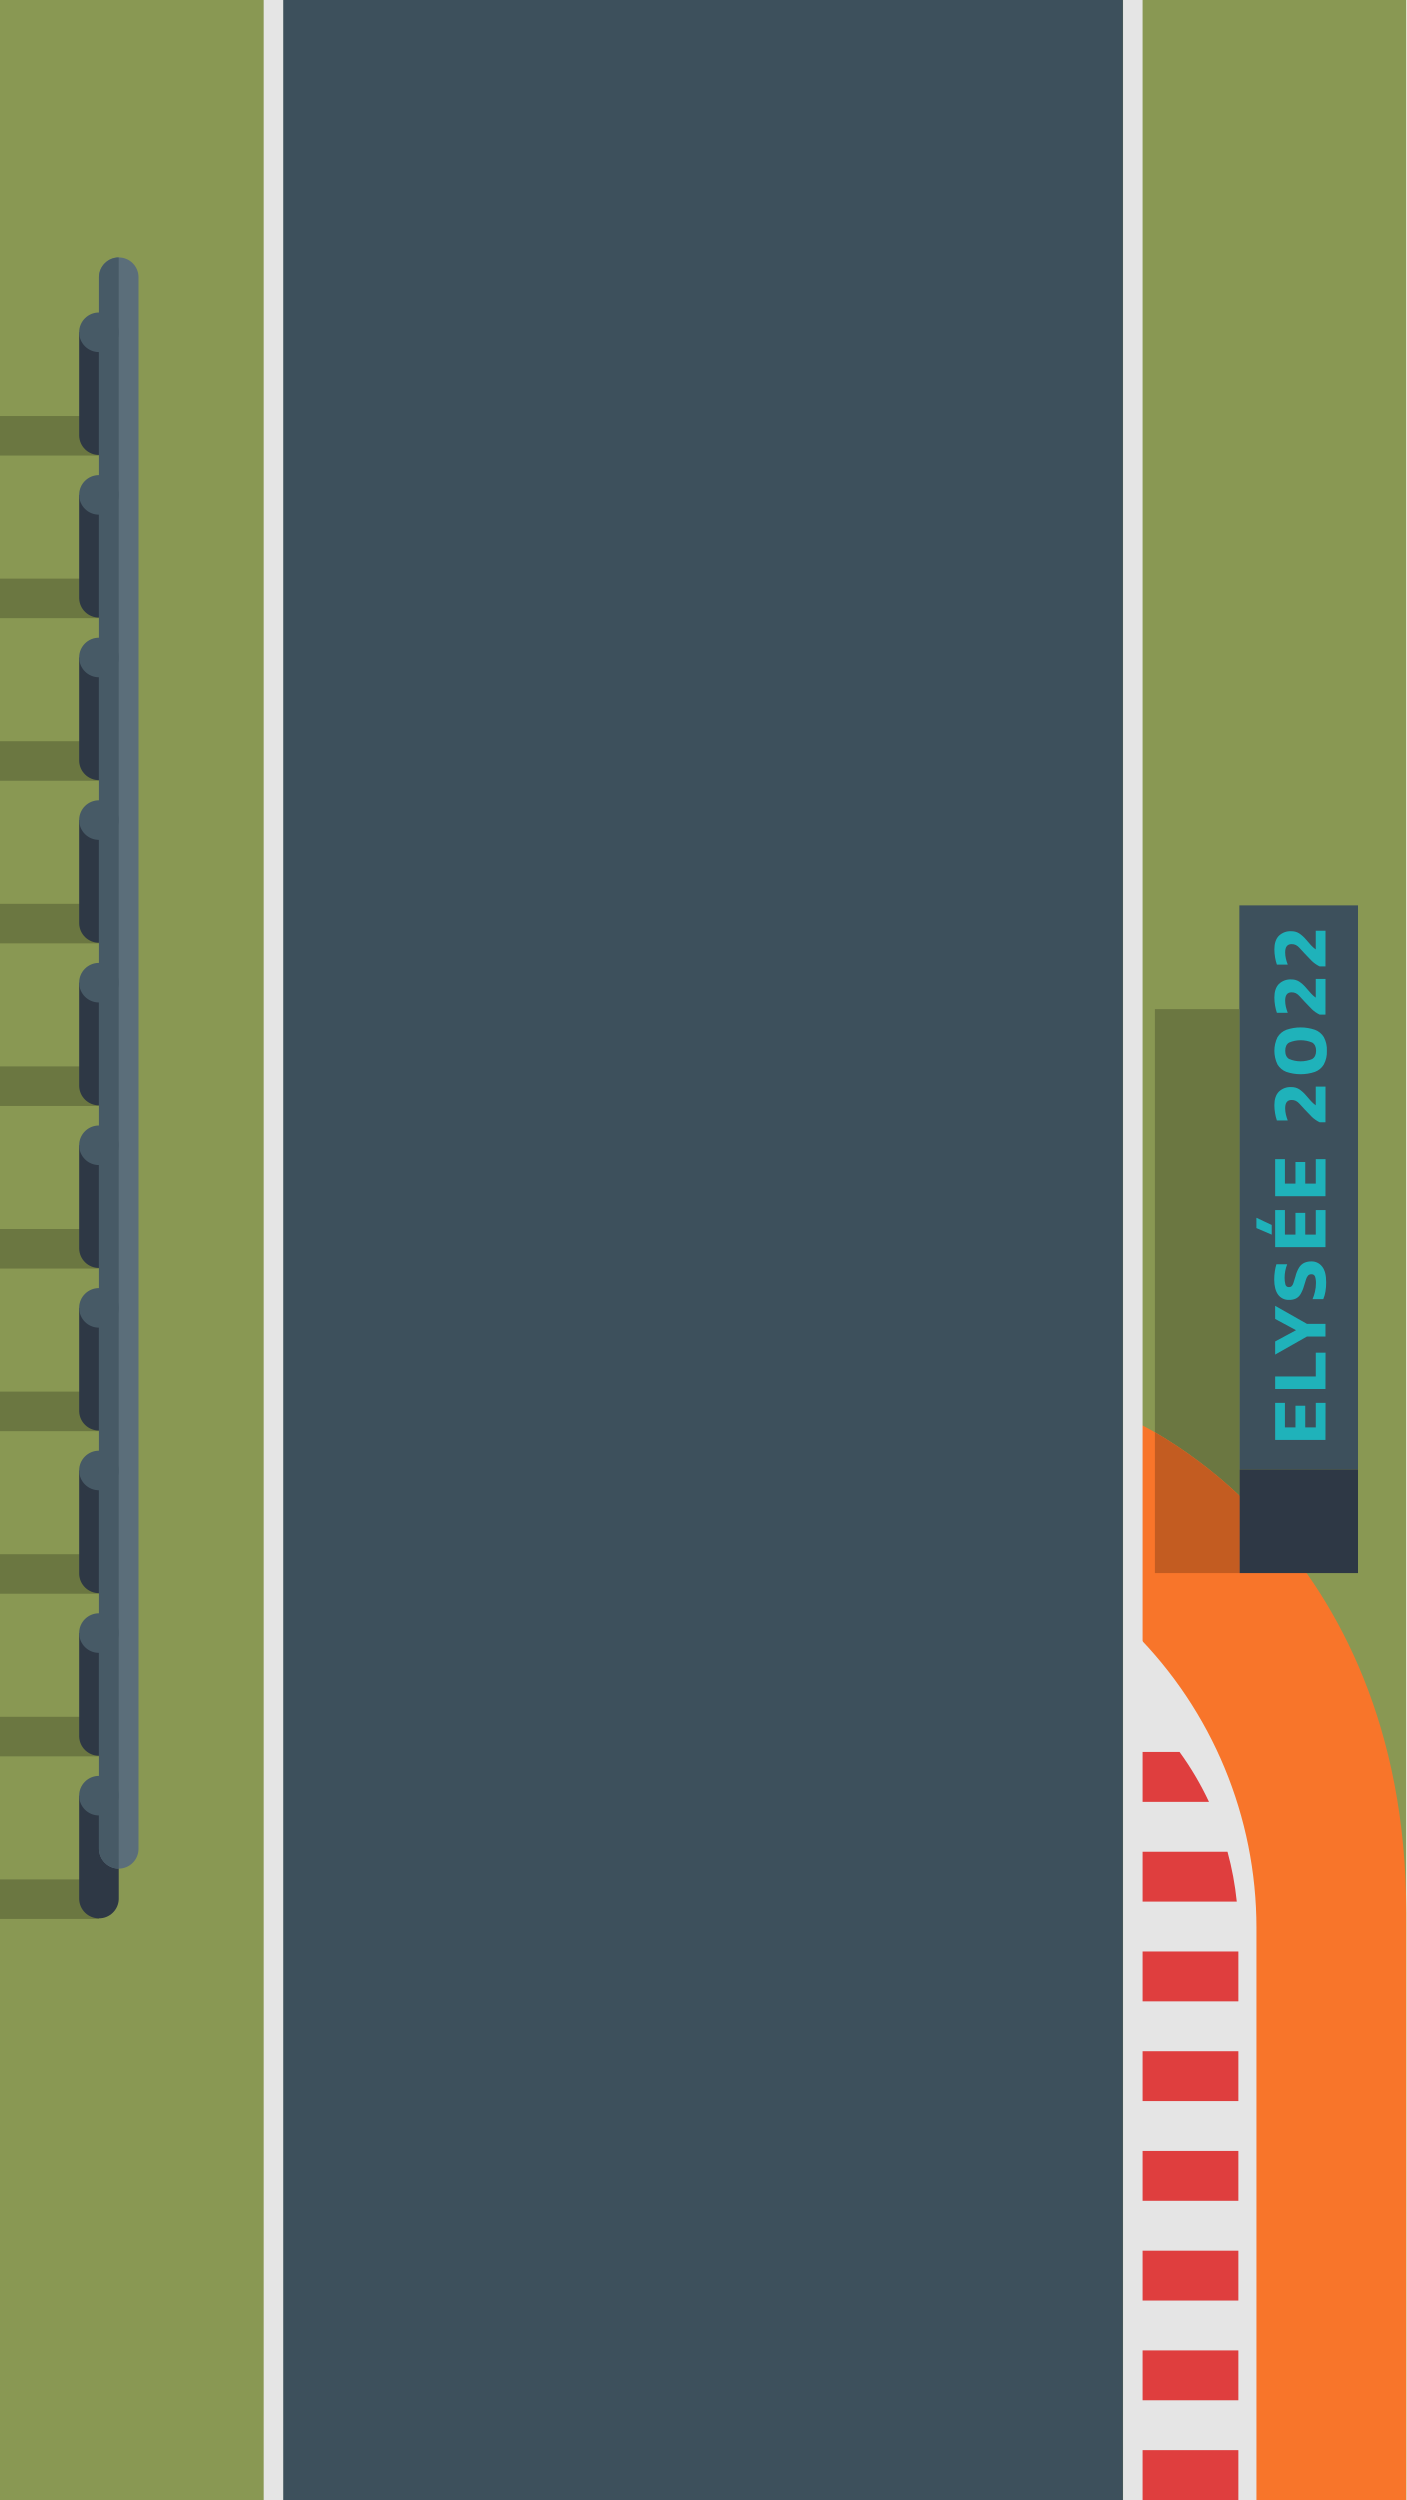
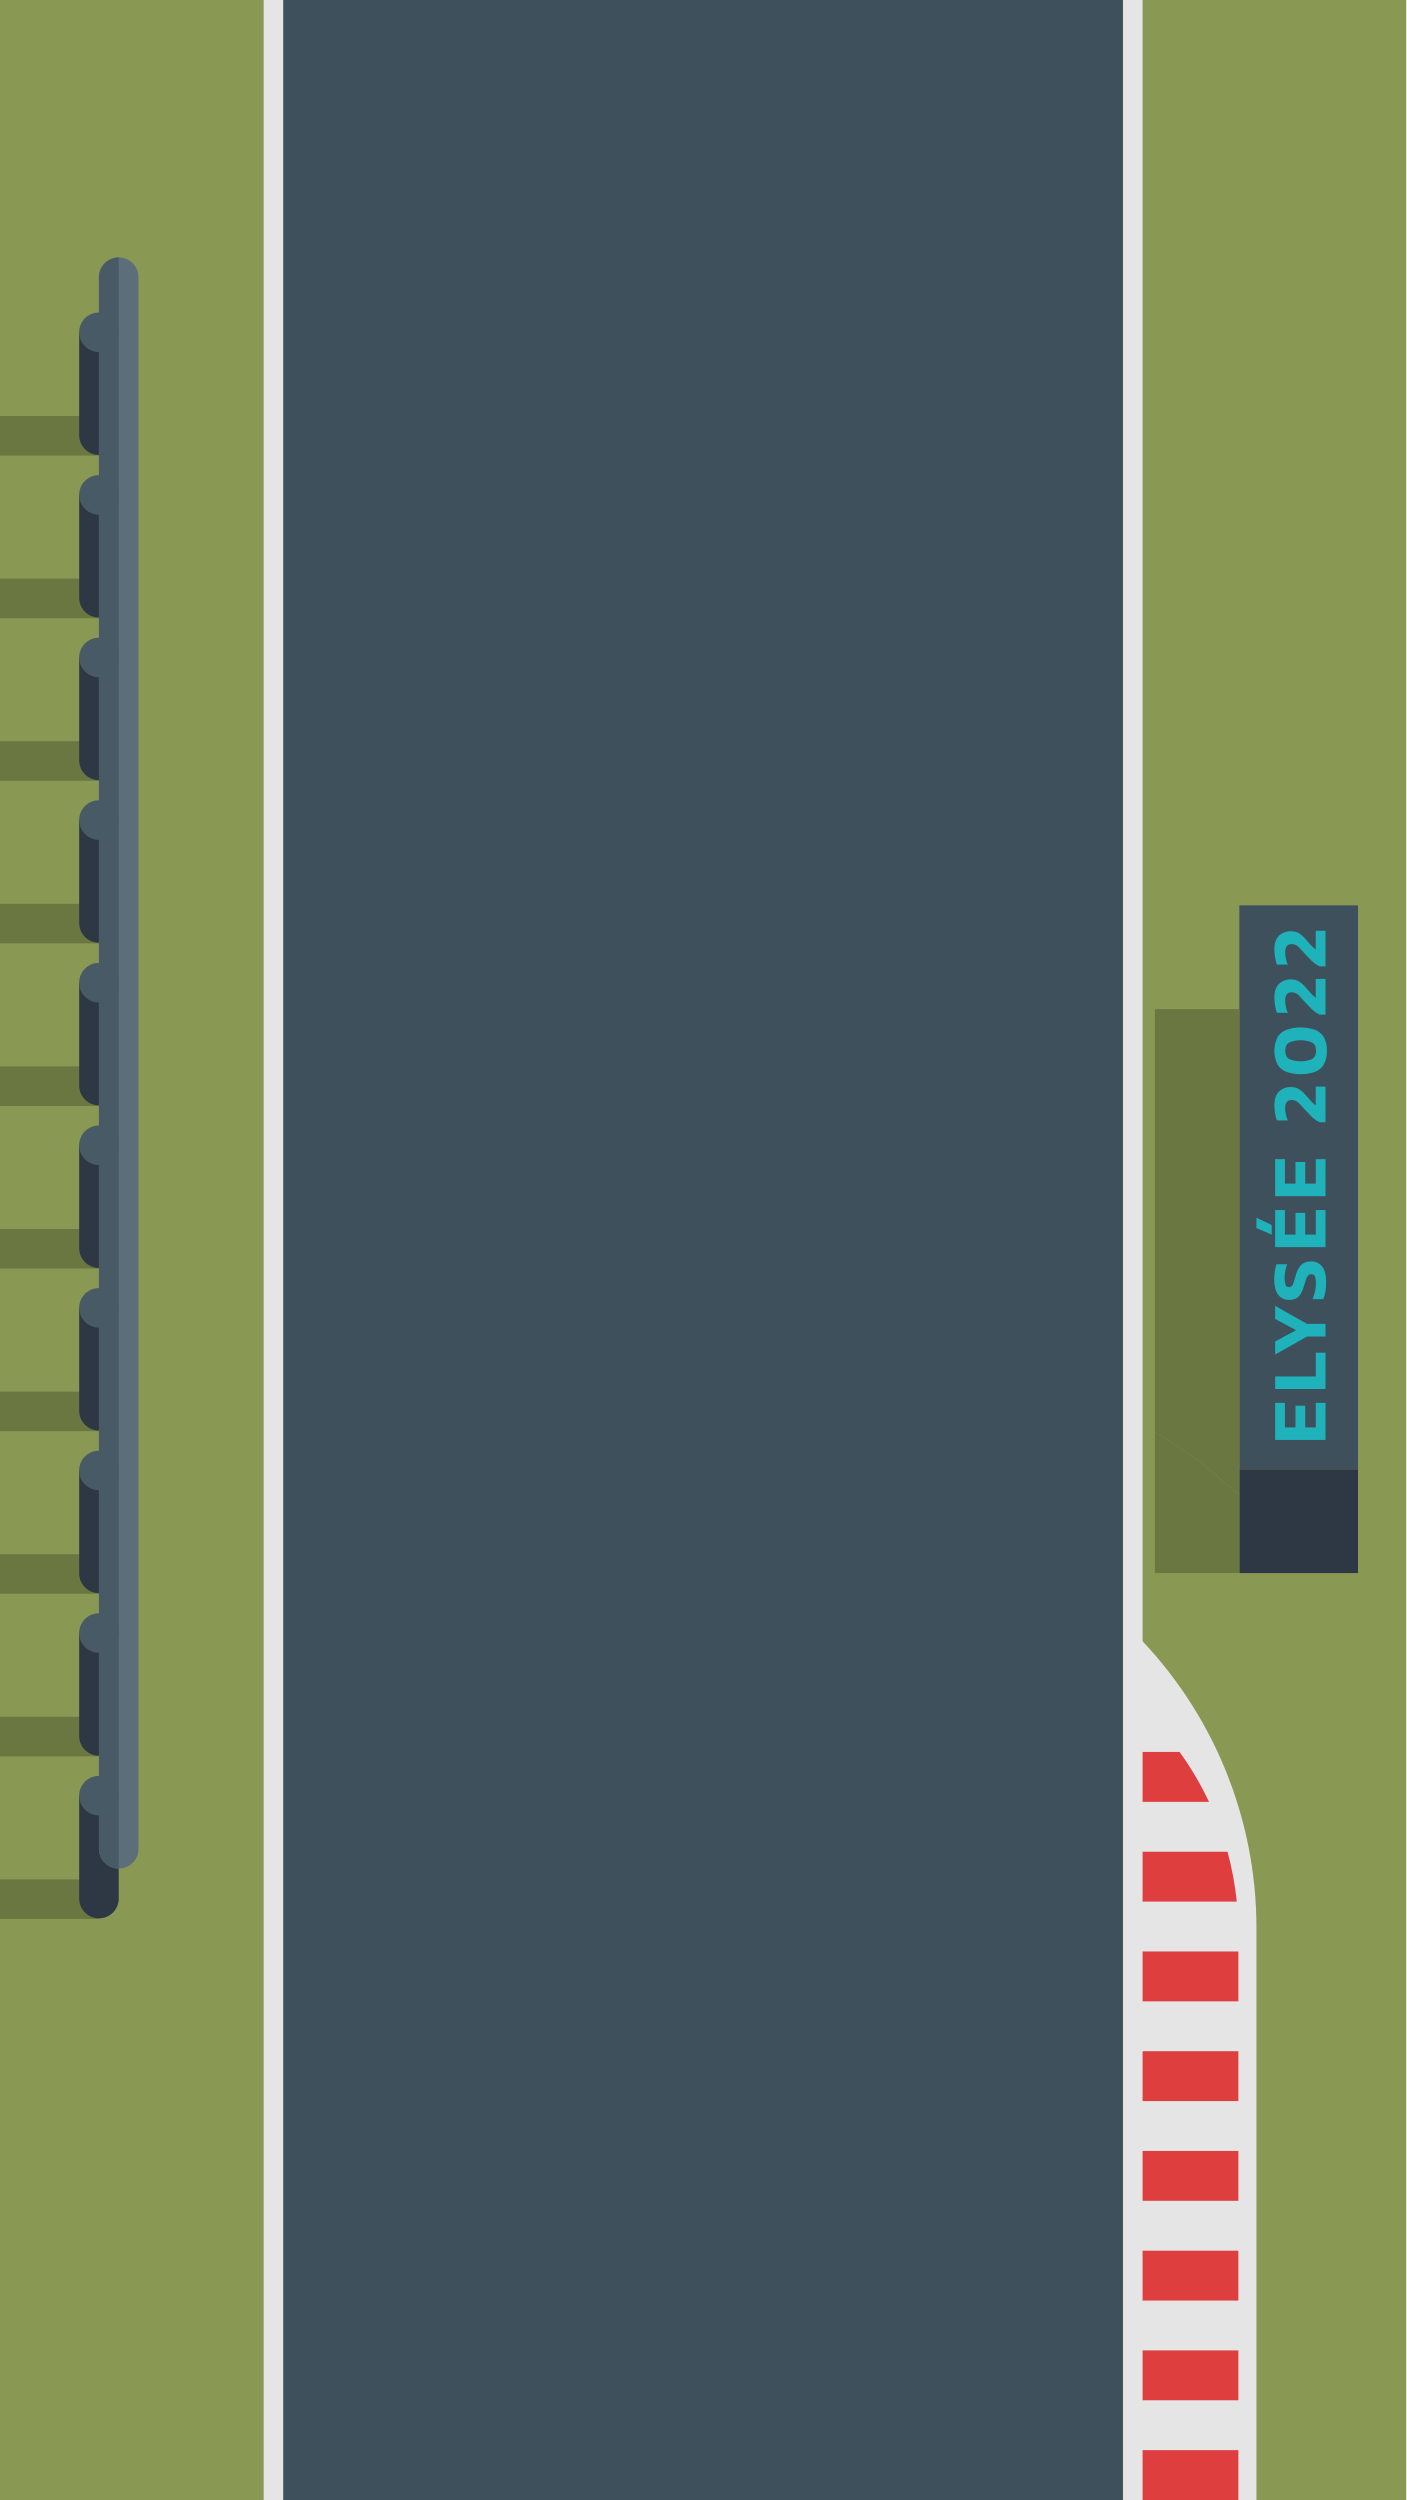
<svg xmlns="http://www.w3.org/2000/svg" viewBox="0 0 720 1280">
  <defs>
-     <style>.cls-1{fill:#899853;}.cls-2{fill:#6b7741;}.cls-3{fill:#2e3845;}.cls-4{fill:#f8752a;}.cls-5{fill:#e5e5e5;}.cls-6{fill:#df3e3e;}.cls-7{fill:#3d505c;}.cls-8{fill:#1fb2ba;}.cls-9{fill:#c35c21;}.cls-10{fill:#5b6e7a;}.cls-11{fill:#475a66;}</style>
+     <style>.cls-1{fill:#899853;}.cls-2{fill:#6b7741;}.cls-3{fill:#2e3845;}.cls-4{fill:#e5e5e5;}.cls-5{fill:#df3e3e;}.cls-6{fill:#3d505c;}.cls-7{fill:#1fb2ba;}.cls-8{fill:#5b6e7a;}.cls-9{fill:#475a66;}</style>
  </defs>
  <g id="décors">
    <rect class="cls-1" width="720" height="1280" transform="translate(720 1280) rotate(-180)" />
    <rect class="cls-2" y="213" width="50.66" height="20.25" />
    <rect class="cls-2" y="296.25" width="50.66" height="20.25" />
    <rect class="cls-2" y="379.5" width="50.66" height="20.25" />
    <rect class="cls-2" y="462.75" width="50.66" height="20.25" />
    <rect class="cls-2" y="546" width="50.66" height="20.25" />
    <rect class="cls-2" y="629.25" width="50.66" height="20.25" />
    <rect class="cls-2" y="712.5" width="50.66" height="20.25" />
    <rect class="cls-2" y="795.75" width="50.66" height="20.25" />
    <rect class="cls-2" y="879" width="50.66" height="20.25" />
    <rect class="cls-2" y="962.25" width="50.66" height="20.25" />
    <path class="cls-3" d="M40.54,919.38v53a10.13,10.13,0,0,0,20.25,0v-53Z" />
    <path class="cls-3" d="M40.54,836.13v53a10.13,10.13,0,0,0,20.25,0v-53Z" />
    <path class="cls-3" d="M40.54,752.88v53a10.13,10.13,0,0,0,20.25,0v-53Z" />
    <path class="cls-3" d="M40.54,669.63v53a10.13,10.13,0,0,0,20.25,0v-53Z" />
    <path class="cls-3" d="M40.54,586.38v53a10.13,10.13,0,0,0,20.25,0v-53Z" />
    <path class="cls-3" d="M40.54,503.13v53a10.13,10.13,0,0,0,20.25,0v-53Z" />
    <path class="cls-3" d="M40.54,419.88v53a10.13,10.13,0,0,0,20.25,0v-53Z" />
    <path class="cls-3" d="M40.54,336.63v53a10.13,10.13,0,0,0,20.25,0v-53Z" />
    <path class="cls-3" d="M40.54,253.38v53a10.13,10.13,0,0,0,20.25,0v-53Z" />
    <path class="cls-3" d="M40.54,170.13v53a10.13,10.13,0,0,0,20.25,0v-53Z" />
-     <path class="cls-4" d="M580.67,727.76S720,788.25,720,979.5V1280H580.67Z" />
-     <path class="cls-5" d="M643.3,987.07V1280H580.67V835.87A213.83,213.83,0,0,1,643.3,987.07Z" />
-     <path class="cls-5" d="M580.67,871.5A156.78,156.78,0,0,1,603.93,897H580.67V871.5Z" />
-     <path class="cls-5" d="M628.48,948.09H580.67V922.56H619A157,157,0,0,1,628.48,948.09Z" />
-     <path class="cls-5" d="M634.05,989.56v9.6H580.67V973.63h52.56A159.1,159.1,0,0,1,634.05,989.56Z" />
-     <rect class="cls-5" x="580.67" y="1024.69" width="53.37" height="25.53" />
-     <rect class="cls-5" x="580.67" y="1075.75" width="53.37" height="25.53" />
-     <rect class="cls-5" x="580.67" y="1126.81" width="53.37" height="25.53" />
-     <rect class="cls-5" x="580.67" y="1177.88" width="53.37" height="25.53" />
-     <rect class="cls-5" x="580.67" y="1228.94" width="53.37" height="25.53" />
-     <path class="cls-6" d="M619,922.56H580.67V897h23.26A157.25,157.25,0,0,1,619,922.56Z" />
-     <path class="cls-6" d="M633.23,973.63H580.67V948.09h47.81A157.72,157.72,0,0,1,633.23,973.63Z" />
-     <rect class="cls-6" x="580.67" y="999.16" width="53.37" height="25.53" />
-     <rect class="cls-6" x="580.67" y="1050.22" width="53.37" height="25.53" />
-     <rect class="cls-6" x="580.67" y="1101.28" width="53.37" height="25.53" />
-     <rect class="cls-6" x="580.67" y="1152.35" width="53.37" height="25.53" />
-     <rect class="cls-6" x="580.67" y="1203.41" width="53.37" height="25.53" />
-     <rect class="cls-6" x="580.67" y="1254.47" width="53.37" height="25.53" />
-     <rect class="cls-7" x="634.55" y="463.55" width="60.75" height="288.74" />
+     <path class="cls-4" d="M643.3,987.07V1280H580.67V835.87A213.83,213.83,0,0,1,643.3,987.07Z" />
+     <path class="cls-4" d="M580.67,871.5A156.78,156.78,0,0,1,603.93,897H580.67V871.5Z" />
+     <path class="cls-4" d="M628.48,948.09H580.67V922.56H619A157,157,0,0,1,628.48,948.09Z" />
+     <path class="cls-4" d="M634.05,989.56v9.6H580.67V973.63h52.56A159.1,159.1,0,0,1,634.05,989.56Z" />
+     <rect class="cls-4" x="580.67" y="1024.69" width="53.37" height="25.53" />
+     <rect class="cls-4" x="580.67" y="1075.75" width="53.37" height="25.53" />
+     <rect class="cls-4" x="580.67" y="1126.81" width="53.37" height="25.53" />
+     <rect class="cls-4" x="580.67" y="1177.88" width="53.37" height="25.53" />
+     <rect class="cls-4" x="580.67" y="1228.94" width="53.37" height="25.53" />
+     <path class="cls-5" d="M619,922.56H580.67V897h23.26A157.25,157.25,0,0,1,619,922.56Z" />
+     <path class="cls-5" d="M633.23,973.63H580.67V948.09h47.81A157.72,157.72,0,0,1,633.23,973.63Z" />
+     <rect class="cls-5" x="580.67" y="999.16" width="53.37" height="25.53" />
+     <rect class="cls-5" x="580.67" y="1050.22" width="53.37" height="25.53" />
+     <rect class="cls-5" x="580.67" y="1101.28" width="53.37" height="25.53" />
+     <rect class="cls-5" x="580.67" y="1152.35" width="53.37" height="25.53" />
+     <rect class="cls-5" x="580.67" y="1203.41" width="53.37" height="25.53" />
+     <rect class="cls-5" x="580.67" y="1254.47" width="53.37" height="25.53" />
+     <rect class="cls-6" x="634.55" y="463.55" width="60.75" height="288.74" />
    <rect class="cls-3" x="634.55" y="752.3" width="60.75" height="53.12" />
-     <path class="cls-8" d="M678.64,737.26H652.88v-19h5v12.56h5.4V719.74h5v11.08h5.4V718.26h5Z" />
-     <path class="cls-8" d="M678.64,711.18H652.88v-6.44h20.8V692.58h5Z" />
-     <path class="cls-8" d="M678.64,684.3h-9.48l-16.28,9.24v-6.72l10.68-5.76-10.68-5.76v-6.72l16.28,9.24h9.48Z" />
-     <path class="cls-8" d="M679,656.54a27.65,27.65,0,0,1-.38,4.78,15.62,15.62,0,0,1-1.1,3.82h-5.48a21.51,21.51,0,0,0,1.24-3.9,18.53,18.53,0,0,0,.48-4.06,10.74,10.74,0,0,0-.44-3.58,1.83,1.83,0,0,0-1.92-1.18,2.24,2.24,0,0,0-1.6.58,5,5,0,0,0-1.06,1.88c-.3.87-.67,2-1.1,3.54a17.21,17.21,0,0,1-1.78,4.2,5.77,5.77,0,0,1-2.38,2.24,7.73,7.73,0,0,1-3.44.68,6.61,6.61,0,0,1-5.64-2.64c-1.3-1.76-2-4.36-2-7.8a28.4,28.4,0,0,1,.34-4.36,23.37,23.37,0,0,1,.78-3.44h5.52a19.37,19.37,0,0,0-1,3.46,19,19,0,0,0-.32,3.38,12.8,12.8,0,0,0,.4,3.5A1.74,1.74,0,0,0,660,659a1.85,1.85,0,0,0,1.34-.48,4,4,0,0,0,.9-1.66c.27-.78.59-1.86,1-3.22a15.69,15.69,0,0,1,2-4.84,6.43,6.43,0,0,1,2.72-2.32,9.08,9.08,0,0,1,3.46-.64,6.69,6.69,0,0,1,5.5,2.64C678.34,650.22,679,652.92,679,656.54Z" />
-     <path class="cls-8" d="M678.64,638.54H652.88v-19h5V632.1h5.4V621h5V632.1h5.4V619.54h5Zm-27.52-6.4-7.84-3.36V623.5l7.84,3.68Z" />
-     <path class="cls-8" d="M678.64,612.46H652.88v-19h5V606h5.4V594.94h5V606h5.4V593.46h5Z" />
-     <path class="cls-8" d="M678.64,574.59h-3a15.5,15.5,0,0,1-4-2.78q-1.75-1.71-3.56-3.7c-1.12-1.23-2-2.2-2.68-2.92a6.68,6.68,0,0,0-1.92-1.54,4.8,4.8,0,0,0-2.2-.46c-2.18,0-3.28,1.41-3.28,4.24a14.2,14.2,0,0,0,.38,3.24,25.09,25.09,0,0,0,.94,3h-5.56a22.15,22.15,0,0,1-.92-3.66,24.76,24.76,0,0,1-.36-4.18q0-4.53,2.28-6.88a8.47,8.47,0,0,1,6.4-2.36,7.32,7.32,0,0,1,4,1.08,16.85,16.85,0,0,1,3.58,3.24c.91,1.06,1.74,2,2.5,2.86a14.13,14.13,0,0,0,2.42,2.14v-9.56h5Z" />
-     <path class="cls-8" d="M679.36,538a13.59,13.59,0,0,1-1.56,7,8.89,8.89,0,0,1-4.58,3.82,23.11,23.11,0,0,1-14.58,0,9.05,9.05,0,0,1-4.58-3.82,16.16,16.16,0,0,1,0-13.94,9.15,9.15,0,0,1,4.58-3.82,22.74,22.74,0,0,1,14.58,0A9,9,0,0,1,677.8,531,13.54,13.54,0,0,1,679.36,538Zm-5.52,0q0-3-2-4.22a15.34,15.34,0,0,0-11.8,0c-1.34.78-2,2.19-2,4.22s.68,3.43,2,4.22a15.34,15.34,0,0,0,11.8,0Q673.84,541,673.84,538Z" />
-     <path class="cls-8" d="M678.64,519.47h-3a15.5,15.5,0,0,1-4-2.78q-1.75-1.71-3.56-3.7c-1.12-1.23-2-2.2-2.68-2.92a6.68,6.68,0,0,0-1.92-1.54,4.8,4.8,0,0,0-2.2-.46c-2.18,0-3.28,1.41-3.28,4.24a14.2,14.2,0,0,0,.38,3.24,25.09,25.09,0,0,0,.94,3h-5.56a22.15,22.15,0,0,1-.92-3.66,24.76,24.76,0,0,1-.36-4.18q0-4.53,2.28-6.88a8.47,8.47,0,0,1,6.4-2.36,7.32,7.32,0,0,1,4,1.08,16.85,16.85,0,0,1,3.58,3.24c.91,1.06,1.74,2,2.5,2.86a14.13,14.13,0,0,0,2.42,2.14v-9.56h5Z" />
-     <path class="cls-8" d="M678.64,494.79h-3a15.5,15.5,0,0,1-4-2.78q-1.75-1.71-3.56-3.7c-1.12-1.23-2-2.2-2.68-2.92a6.68,6.68,0,0,0-1.92-1.54,4.8,4.8,0,0,0-2.2-.46c-2.18,0-3.28,1.41-3.28,4.24a14.2,14.2,0,0,0,.38,3.24,25.09,25.09,0,0,0,.94,3h-5.56a22.15,22.15,0,0,1-.92-3.66,24.76,24.76,0,0,1-.36-4.18q0-4.53,2.28-6.88a8.47,8.47,0,0,1,6.4-2.36,7.32,7.32,0,0,1,4,1.08,16.85,16.85,0,0,1,3.58,3.24c.91,1.06,1.74,2,2.5,2.86a14.13,14.13,0,0,0,2.42,2.14v-9.56h5Z" />
+     <path class="cls-7" d="M678.64,737.26H652.88v-19h5v12.56h5.4V719.74h5v11.08h5.4V718.26h5Z" />
+     <path class="cls-7" d="M678.64,711.18H652.88v-6.44h20.8V692.58h5Z" />
+     <path class="cls-7" d="M678.64,684.3h-9.48l-16.28,9.24v-6.72l10.68-5.76-10.68-5.76v-6.72l16.28,9.24h9.48Z" />
+     <path class="cls-7" d="M679,656.54a27.65,27.65,0,0,1-.38,4.78,15.62,15.62,0,0,1-1.1,3.82h-5.48a21.51,21.51,0,0,0,1.24-3.9,18.53,18.53,0,0,0,.48-4.06,10.74,10.74,0,0,0-.44-3.58,1.83,1.83,0,0,0-1.92-1.18,2.24,2.24,0,0,0-1.6.58,5,5,0,0,0-1.06,1.88c-.3.87-.67,2-1.1,3.54a17.21,17.21,0,0,1-1.78,4.2,5.77,5.77,0,0,1-2.38,2.24,7.73,7.73,0,0,1-3.44.68,6.61,6.61,0,0,1-5.64-2.64c-1.3-1.76-2-4.36-2-7.8a28.4,28.4,0,0,1,.34-4.36,23.37,23.37,0,0,1,.78-3.44h5.52a19.37,19.37,0,0,0-1,3.46,19,19,0,0,0-.32,3.38,12.8,12.8,0,0,0,.4,3.5A1.74,1.74,0,0,0,660,659a1.85,1.85,0,0,0,1.34-.48,4,4,0,0,0,.9-1.66c.27-.78.59-1.86,1-3.22a15.69,15.69,0,0,1,2-4.84,6.43,6.43,0,0,1,2.72-2.32,9.08,9.08,0,0,1,3.46-.64,6.69,6.69,0,0,1,5.5,2.64C678.34,650.22,679,652.92,679,656.54Z" />
+     <path class="cls-7" d="M678.64,638.54H652.88v-19h5V632.1h5.4V621h5V632.1h5.4V619.54h5Zm-27.52-6.4-7.84-3.36V623.5l7.84,3.68Z" />
+     <path class="cls-7" d="M678.64,612.46H652.88v-19h5V606h5.4V594.94h5V606h5.4V593.46h5Z" />
+     <path class="cls-7" d="M678.64,574.59h-3a15.5,15.5,0,0,1-4-2.78q-1.75-1.71-3.56-3.7c-1.12-1.23-2-2.2-2.68-2.92a6.68,6.68,0,0,0-1.92-1.54,4.8,4.8,0,0,0-2.2-.46c-2.18,0-3.28,1.41-3.28,4.24a14.2,14.2,0,0,0,.38,3.24,25.09,25.09,0,0,0,.94,3h-5.56a22.15,22.15,0,0,1-.92-3.66,24.76,24.76,0,0,1-.36-4.18q0-4.53,2.28-6.88a8.47,8.47,0,0,1,6.4-2.36,7.32,7.32,0,0,1,4,1.08,16.85,16.85,0,0,1,3.58,3.24c.91,1.06,1.74,2,2.5,2.86a14.13,14.13,0,0,0,2.42,2.14v-9.56h5Z" />
+     <path class="cls-7" d="M679.36,538a13.59,13.59,0,0,1-1.56,7,8.89,8.89,0,0,1-4.58,3.82,23.11,23.11,0,0,1-14.58,0,9.05,9.05,0,0,1-4.58-3.82,16.16,16.16,0,0,1,0-13.94,9.15,9.15,0,0,1,4.58-3.82,22.74,22.74,0,0,1,14.58,0A9,9,0,0,1,677.8,531,13.54,13.54,0,0,1,679.36,538Zm-5.52,0q0-3-2-4.22a15.34,15.34,0,0,0-11.8,0c-1.34.78-2,2.19-2,4.22s.68,3.43,2,4.22a15.34,15.34,0,0,0,11.8,0Q673.84,541,673.84,538Z" />
+     <path class="cls-7" d="M678.64,519.47h-3a15.5,15.5,0,0,1-4-2.78q-1.75-1.71-3.56-3.7c-1.12-1.23-2-2.2-2.68-2.92a6.68,6.68,0,0,0-1.92-1.54,4.8,4.8,0,0,0-2.2-.46c-2.18,0-3.28,1.41-3.28,4.24a14.2,14.2,0,0,0,.38,3.24,25.09,25.09,0,0,0,.94,3h-5.56a22.15,22.15,0,0,1-.92-3.66,24.76,24.76,0,0,1-.36-4.18q0-4.53,2.28-6.88a8.47,8.47,0,0,1,6.4-2.36,7.32,7.32,0,0,1,4,1.08,16.85,16.85,0,0,1,3.58,3.24c.91,1.06,1.74,2,2.5,2.86a14.13,14.13,0,0,0,2.42,2.14v-9.56h5Z" />
+     <path class="cls-7" d="M678.64,494.79h-3a15.5,15.5,0,0,1-4-2.78q-1.75-1.71-3.56-3.7c-1.12-1.23-2-2.2-2.68-2.92a6.68,6.68,0,0,0-1.92-1.54,4.8,4.8,0,0,0-2.2-.46c-2.18,0-3.28,1.41-3.28,4.24a14.2,14.2,0,0,0,.38,3.24,25.09,25.09,0,0,0,.94,3h-5.56a22.15,22.15,0,0,1-.92-3.66,24.76,24.76,0,0,1-.36-4.18q0-4.53,2.28-6.88a8.47,8.47,0,0,1,6.4-2.36,7.32,7.32,0,0,1,4,1.08,16.85,16.85,0,0,1,3.58,3.24c.91,1.06,1.74,2,2.5,2.86a14.13,14.13,0,0,0,2.42,2.14v-9.56h5Z" />
    <path class="cls-2" d="M634.55,516.68H591.3V733.3a236.15,236.15,0,0,1,43.25,32.42Z" />
-     <path class="cls-9" d="M634.55,805.42v-39.7A236.15,236.15,0,0,0,591.3,733.3v72.12Z" />
-     <rect class="cls-10" x="50.66" y="131.81" width="20.25" height="824.92" rx="10.12" />
-     <path class="cls-11" d="M60.79,956.73h0A10.14,10.14,0,0,1,50.66,946.6V141.93a10.13,10.13,0,0,1,10.13-10.12h0" />
-     <circle class="cls-11" cx="50.66" cy="170.13" r="10.13" />
-     <circle class="cls-11" cx="50.66" cy="253.38" r="10.13" />
-     <circle class="cls-11" cx="50.66" cy="336.63" r="10.13" />
-     <circle class="cls-11" cx="50.66" cy="419.88" r="10.13" />
-     <circle class="cls-11" cx="50.66" cy="503.13" r="10.13" />
-     <circle class="cls-11" cx="50.66" cy="586.38" r="10.13" />
-     <circle class="cls-11" cx="50.66" cy="669.63" r="10.13" />
-     <circle class="cls-11" cx="50.66" cy="752.88" r="10.13" />
-     <circle class="cls-11" cx="50.66" cy="836.13" r="10.13" />
-     <circle class="cls-11" cx="50.66" cy="919.38" r="10.13" />
-     <rect class="cls-7" x="144.93" width="430" height="1280" transform="translate(719.85 1280) rotate(-180)" />
-     <rect class="cls-5" x="135" width="10" height="1280" transform="translate(280 1280) rotate(-180)" />
-     <rect class="cls-5" x="575" width="10" height="1280" transform="translate(1160 1280) rotate(-180)" />
+     <path class="cls-2" d="M634.55,805.42v-39.7A236.15,236.15,0,0,0,591.3,733.3v72.12Z" />
+     <rect class="cls-8" x="50.66" y="131.81" width="20.25" height="824.92" rx="10.12" />
+     <path class="cls-9" d="M60.79,956.73h0A10.14,10.14,0,0,1,50.66,946.6V141.93a10.13,10.13,0,0,1,10.13-10.12h0" />
+     <circle class="cls-9" cx="50.66" cy="170.13" r="10.13" />
+     <circle class="cls-9" cx="50.66" cy="253.38" r="10.13" />
+     <circle class="cls-9" cx="50.66" cy="336.63" r="10.13" />
+     <circle class="cls-9" cx="50.66" cy="419.88" r="10.13" />
+     <circle class="cls-9" cx="50.66" cy="503.13" r="10.13" />
+     <circle class="cls-9" cx="50.66" cy="586.38" r="10.13" />
+     <circle class="cls-9" cx="50.66" cy="669.63" r="10.13" />
+     <circle class="cls-9" cx="50.66" cy="752.88" r="10.13" />
+     <circle class="cls-9" cx="50.66" cy="836.13" r="10.13" />
+     <circle class="cls-9" cx="50.66" cy="919.38" r="10.13" />
+     <rect class="cls-6" x="144.93" width="430" height="1280" transform="translate(719.85 1280) rotate(-180)" />
+     <rect class="cls-4" x="135" width="10" height="1280" transform="translate(280 1280) rotate(-180)" />
+     <rect class="cls-4" x="575" width="10" height="1280" transform="translate(1160 1280) rotate(-180)" />
  </g>
</svg>
